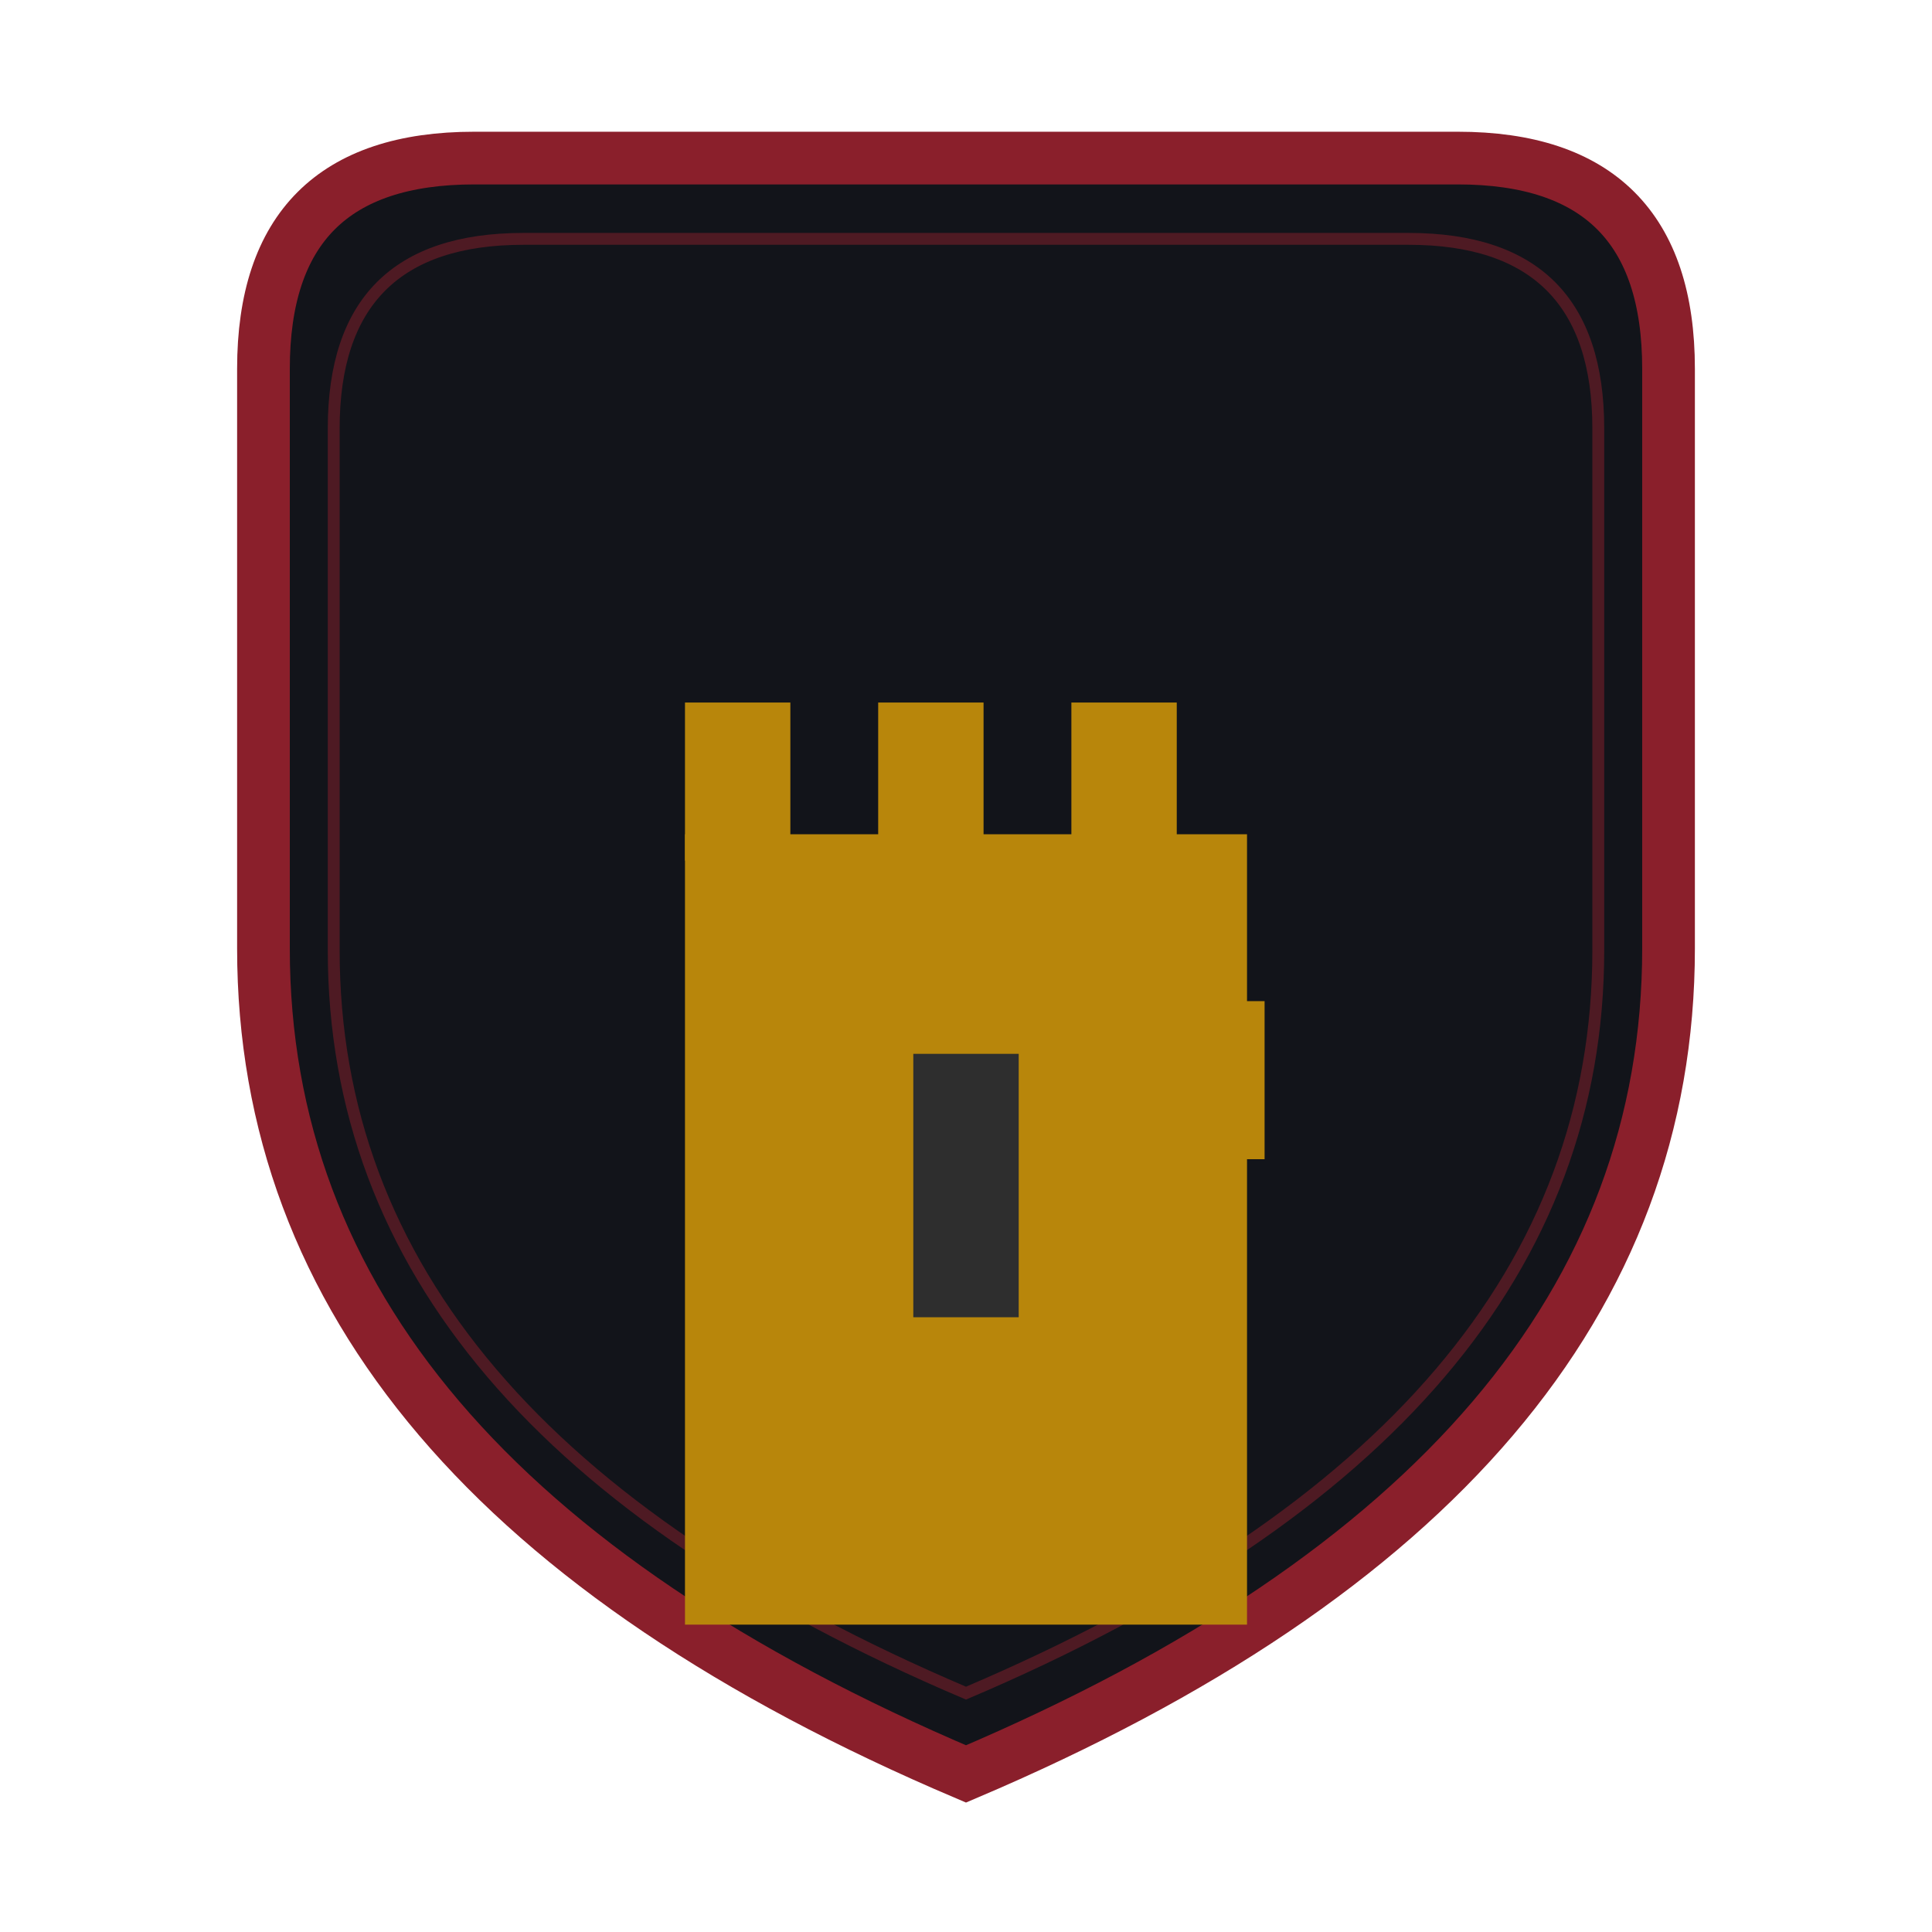
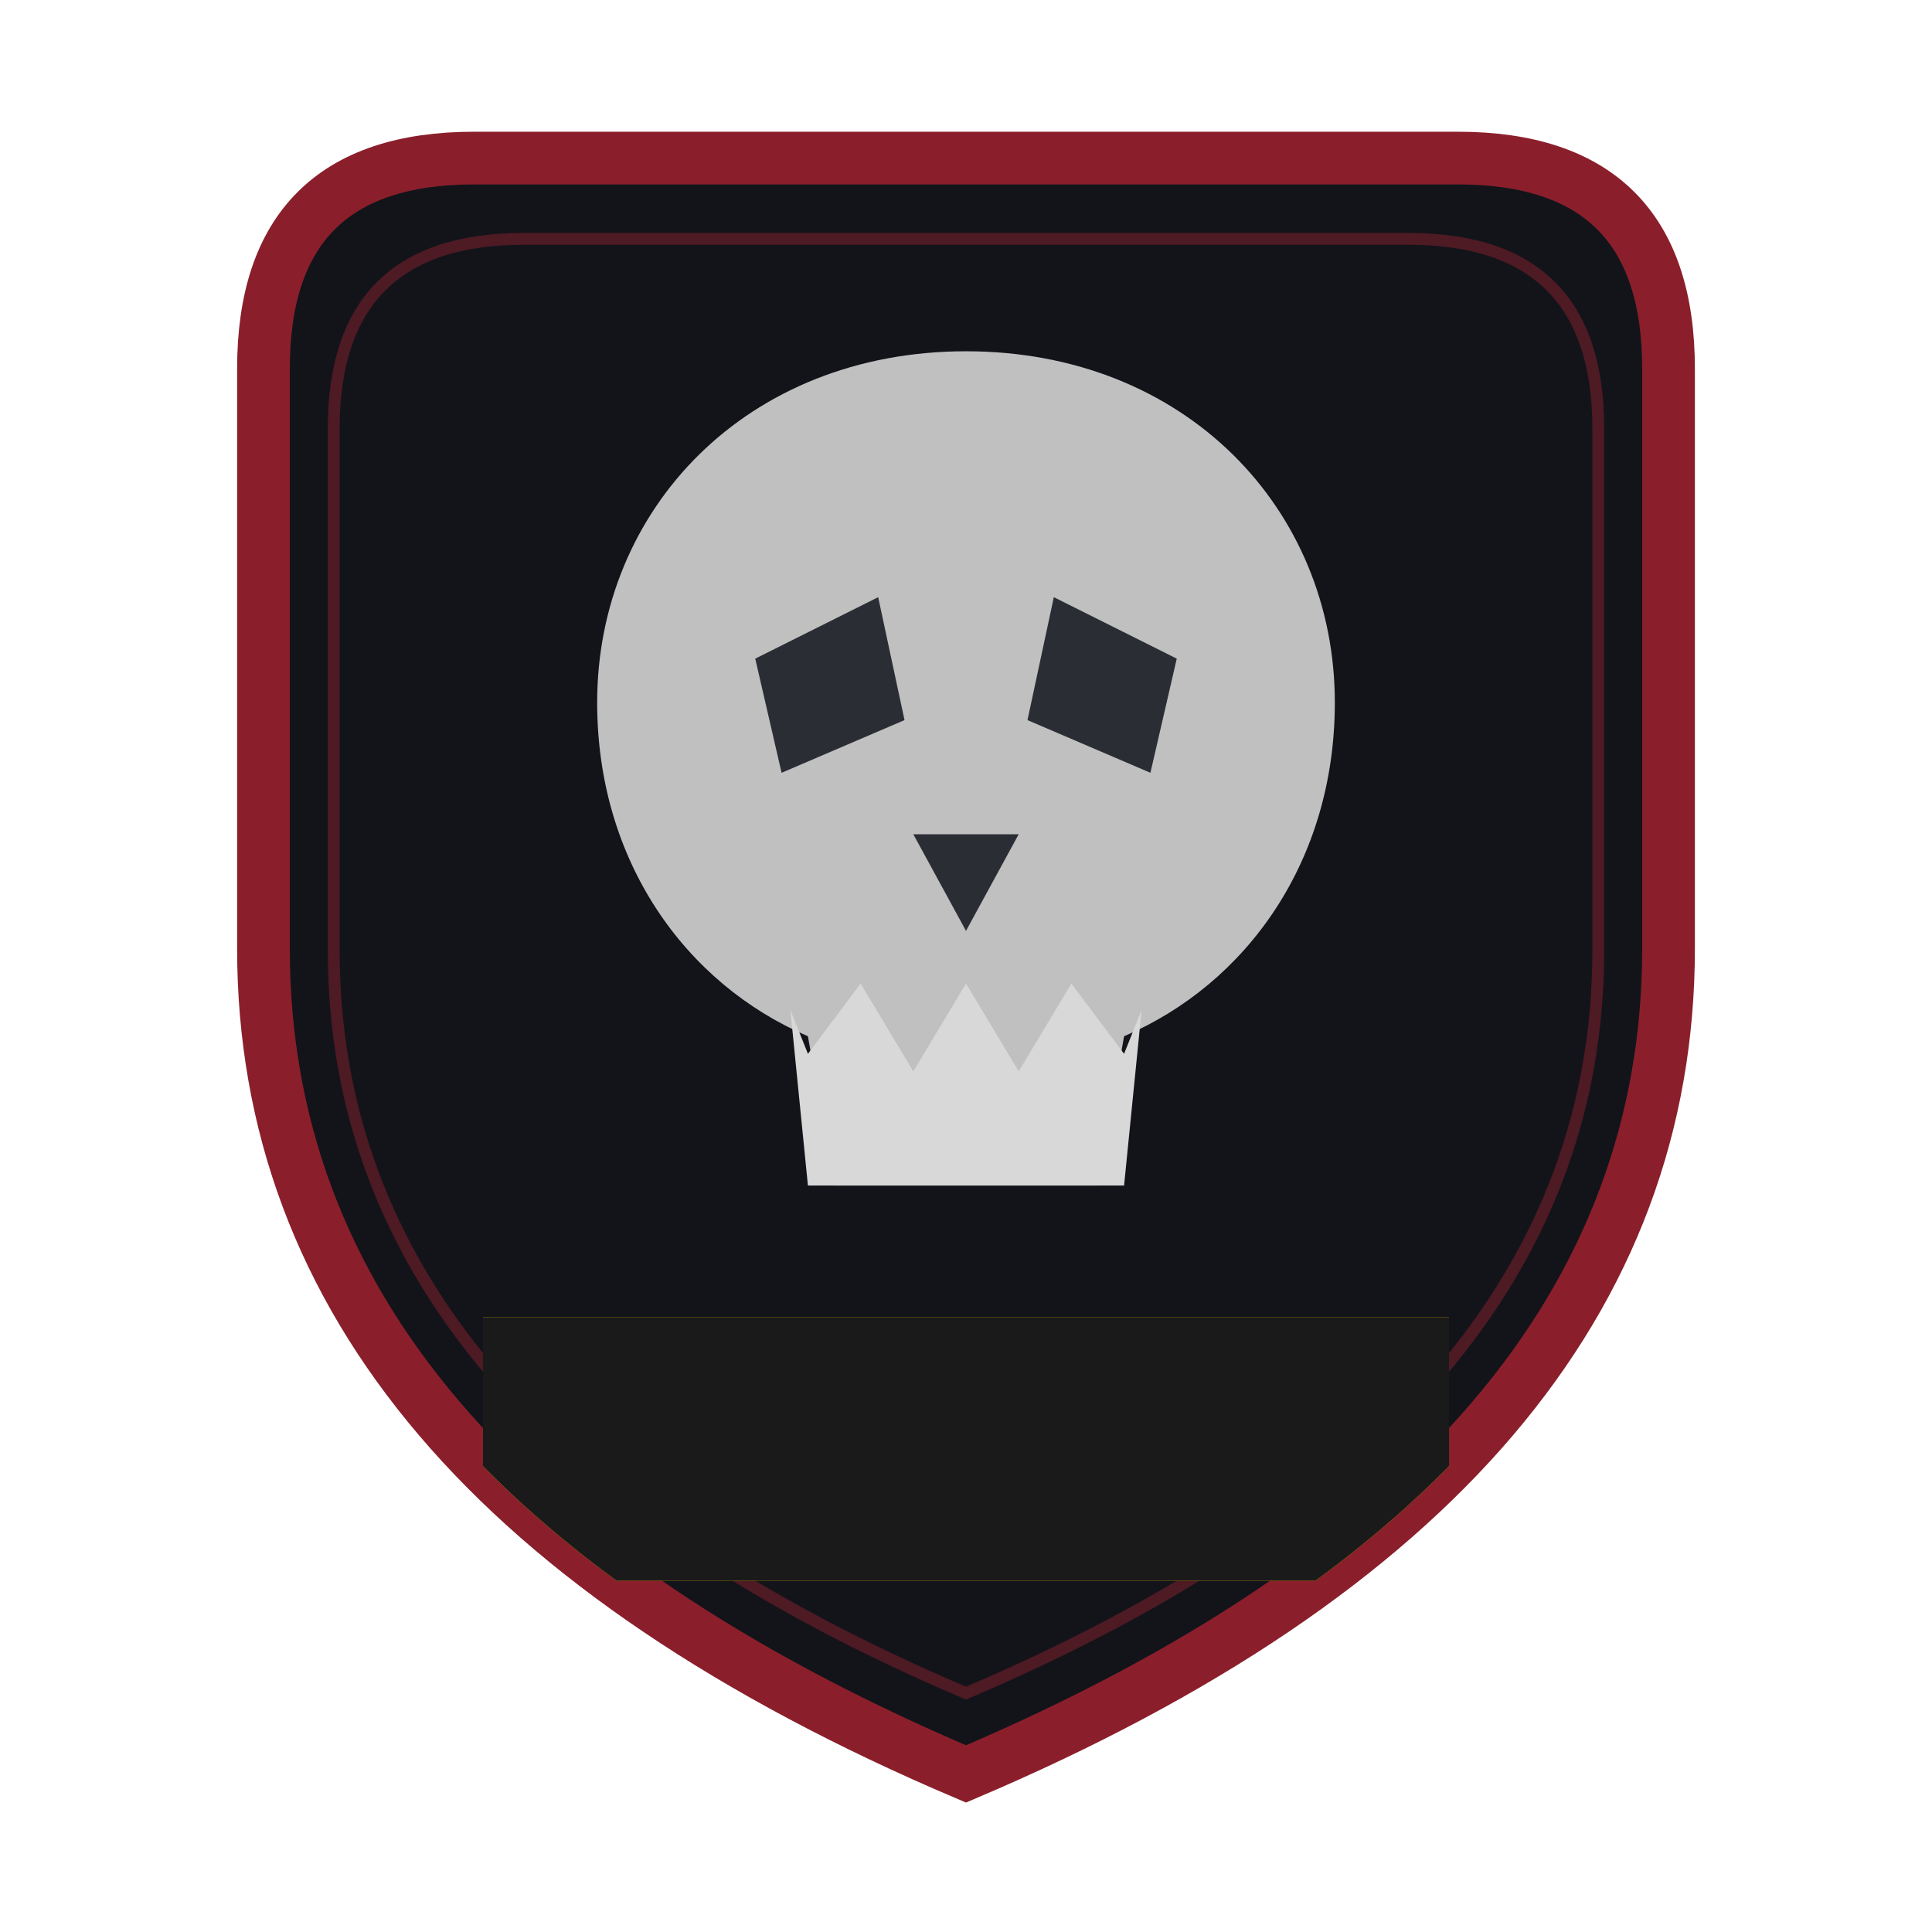
<svg xmlns="http://www.w3.org/2000/svg" viewBox="0 0 220 220">
  <defs>
    <clipPath id="shieldClip11">
      <path d="M30,42 Q30,18 54,18 L166,18 Q190,18 190,42 L190,108 Q190,168 110,202 Q30,168 30,108 Z" />
    </clipPath>
  </defs>
  <path d="M30,42 Q30,18 54,18 L166,18 Q190,18 190,42 L190,108 Q190,168 110,202 Q30,168 30,108 Z" fill="#12141a" stroke="#8a1f2b" stroke-width="6" />
  <path d="M30,42 Q30,18 54,18 L166,18 Q190,18 190,42 L190,108 Q190,168 110,202 Q30,168 30,108 Z" fill="none" stroke="#8a1f2b" stroke-width="1.5" opacity="0.5" transform="translate(110,110) scale(0.9) translate(-110,-110)" />
  <g clip-path="url(#shieldClip11)">
-     <path d="M78,95 h64 v90 h-64 z" fill="#b8860b" stroke="none" stroke-width="0" stroke-linecap="round" stroke-linejoin="round" />
-     <path d="M78,80 h12 v18 h-12 z M100,80 h12 v18 h-12 z M122,80 h12 v18 h-12 z M144,132 h-12 v-18 h12 z" fill="#b8860b" stroke="none" stroke-width="0" stroke-linecap="round" stroke-linejoin="round" />
-     <path d="M104,120 h12 v30 h-12 z" fill="#2e2e2e" stroke="none" stroke-width="0" stroke-linecap="round" stroke-linejoin="round" />
+     <path d="M110,40 C85,40 68,58 68,80 C68,98 78,112 92,118 L95,135 L125,135 L128,118 C142,112 152,98 152,80 C152,58 135,40 110,40 Z" fill="#c0c0c0" stroke="none" stroke-width="0" stroke-linecap="round" stroke-linejoin="round" />
+     <path d="M86,75 L100,68 L103,82 L89,88 Z" fill="#2a2e34" stroke="none" stroke-width="0" stroke-linecap="round" stroke-linejoin="round" />
+     <path d="M134,75 L120,68 L117,82 L131,88 Z" fill="#2a2e34" stroke="none" stroke-width="0" stroke-linecap="round" stroke-linejoin="round" />
+     <path d="M104,95 L116,95 L110,106 Z" fill="#2a2e34" stroke="none" stroke-width="0" stroke-linecap="round" stroke-linejoin="round" />
+     <path d="M90,115 L92,120 L98,112 L104,122 L110,112 L116,122 L122,112 L128,120 L130,115 L128,135 L92,135 Z" fill="#d8d8d8" stroke="none" stroke-width="0" stroke-linecap="round" stroke-linejoin="round" />
+     <path d="M55,150 L165,150 L165,180 L55,180 Z" fill="#f0c800" stroke="none" stroke-width="0" stroke-linecap="round" stroke-linejoin="round" />
+     <path d="M55,150 L70,150 L55,180 Z M70,150 L85,150 L70,180 L55,180 Z M85,150 L100,150 L85,180 L70,180 Z M100,150 L115,150 L100,180 L85,180 Z M115,150 L130,150 L115,180 L100,180 Z M130,150 L145,150 L130,180 L115,180 Z M145,150 L160,150 L145,180 L130,180 Z M160,150 L165,150 L165,180 L145,180 Z" fill="#1a1a1a" stroke="none" stroke-width="0" stroke-linecap="round" stroke-linejoin="round" />
  </g>
</svg>
